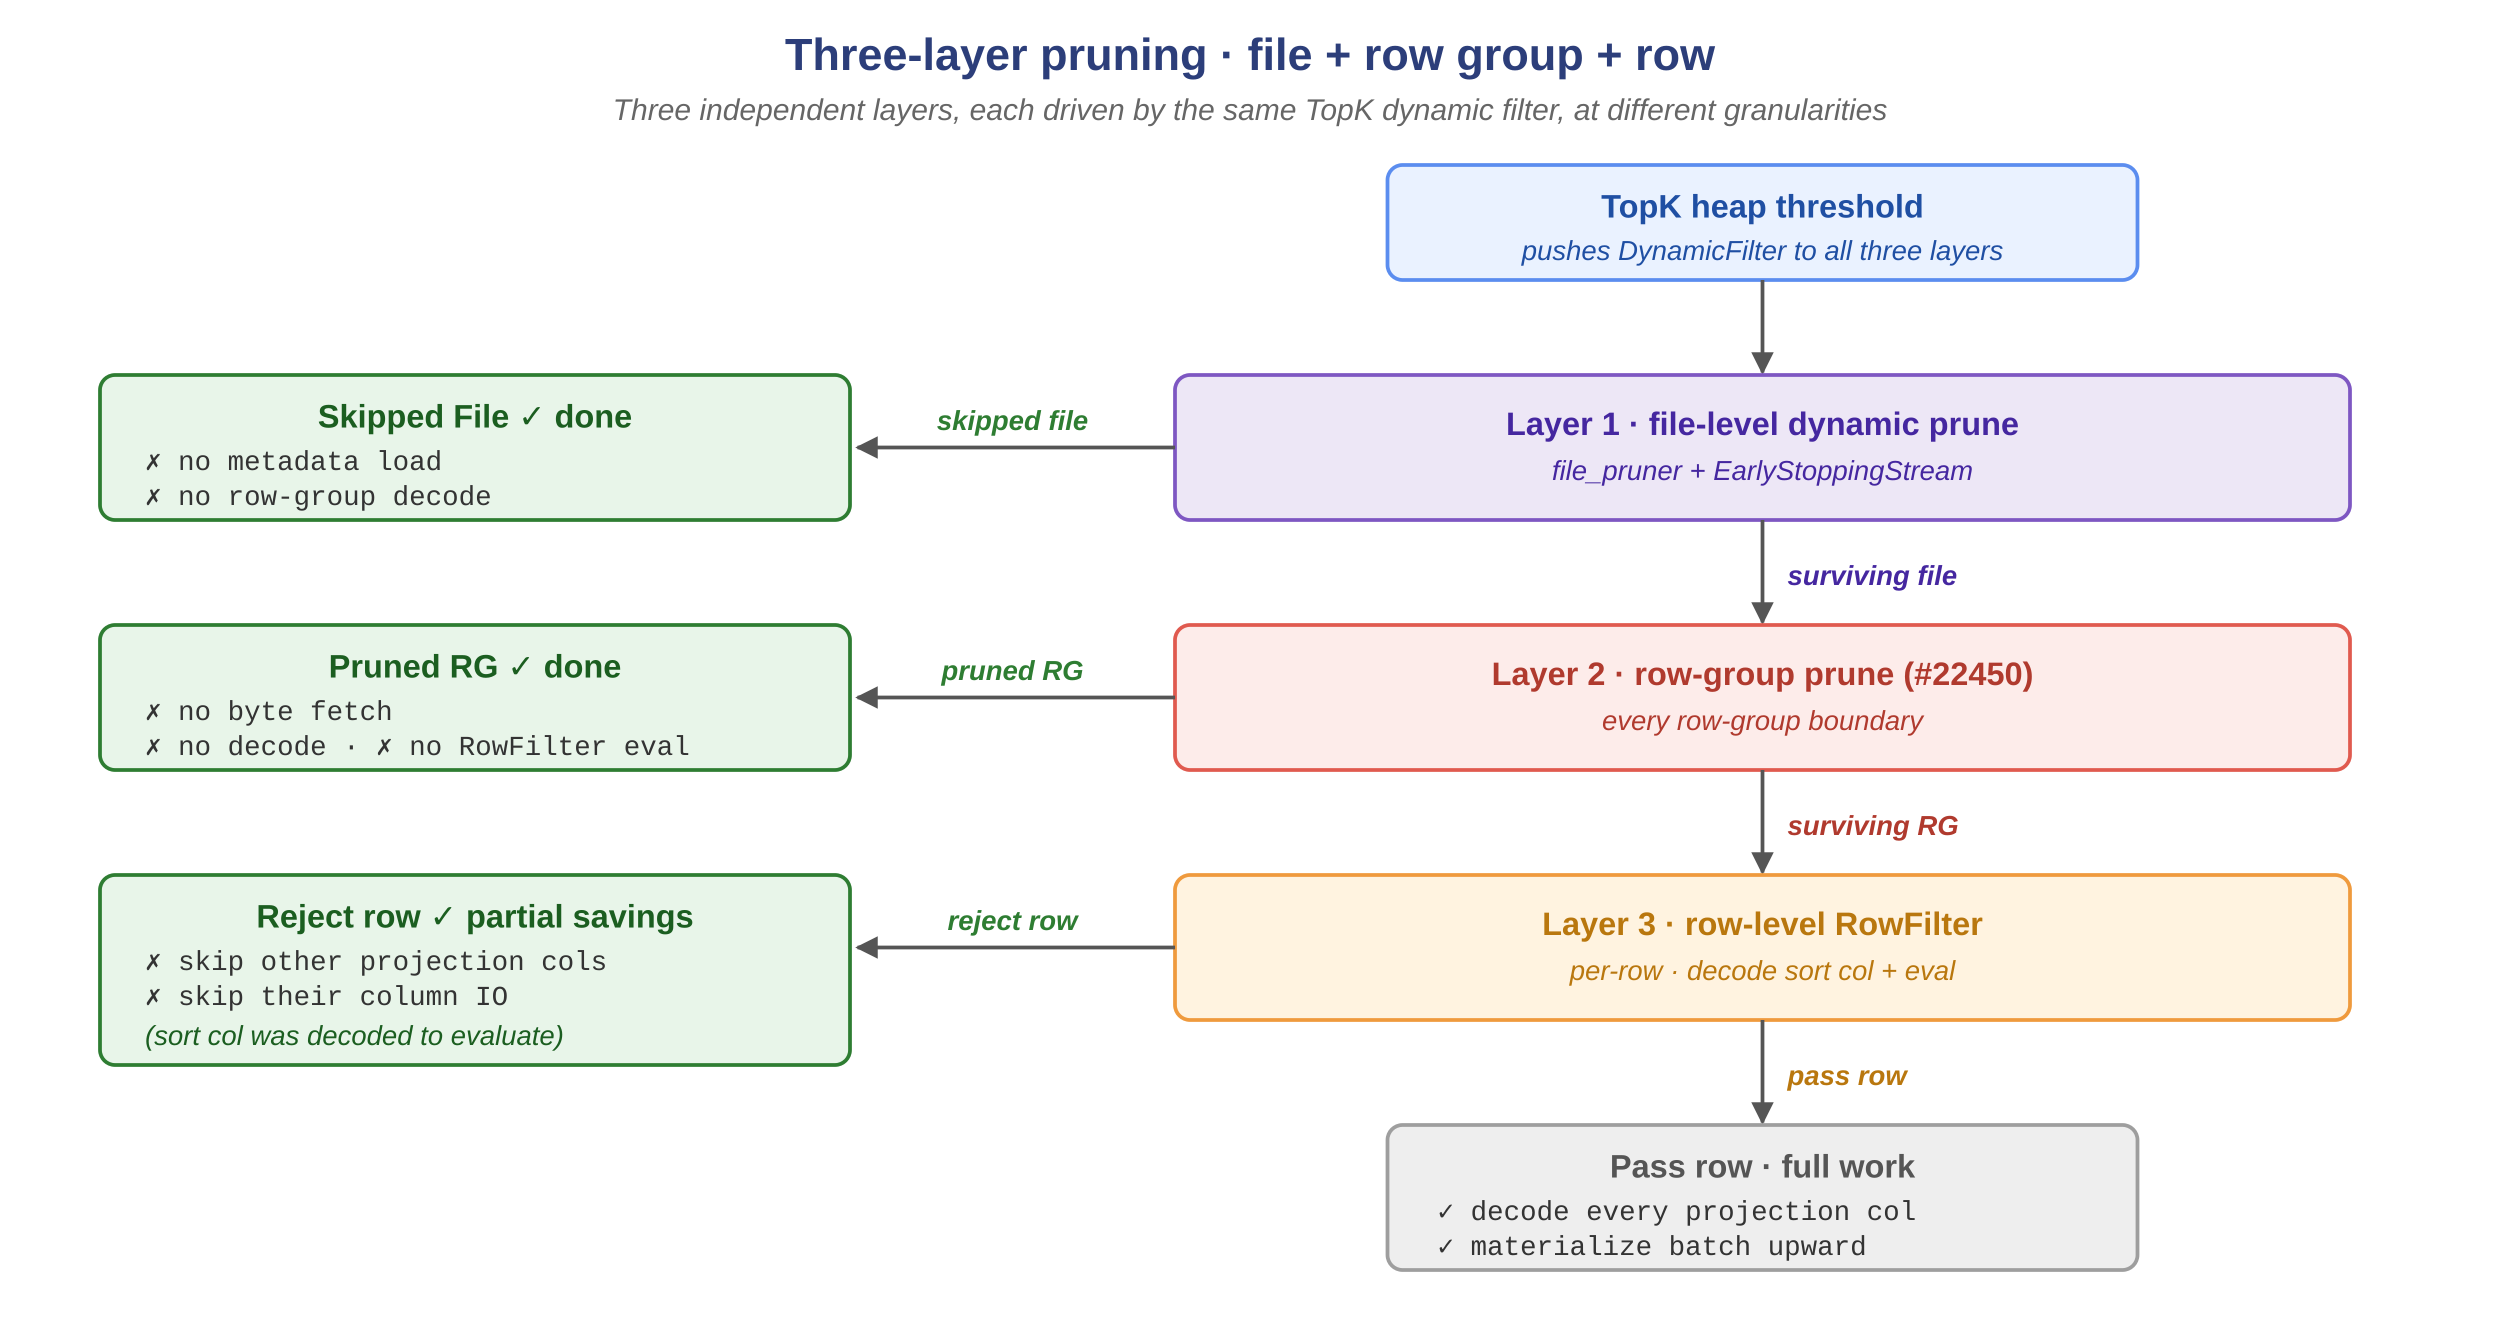
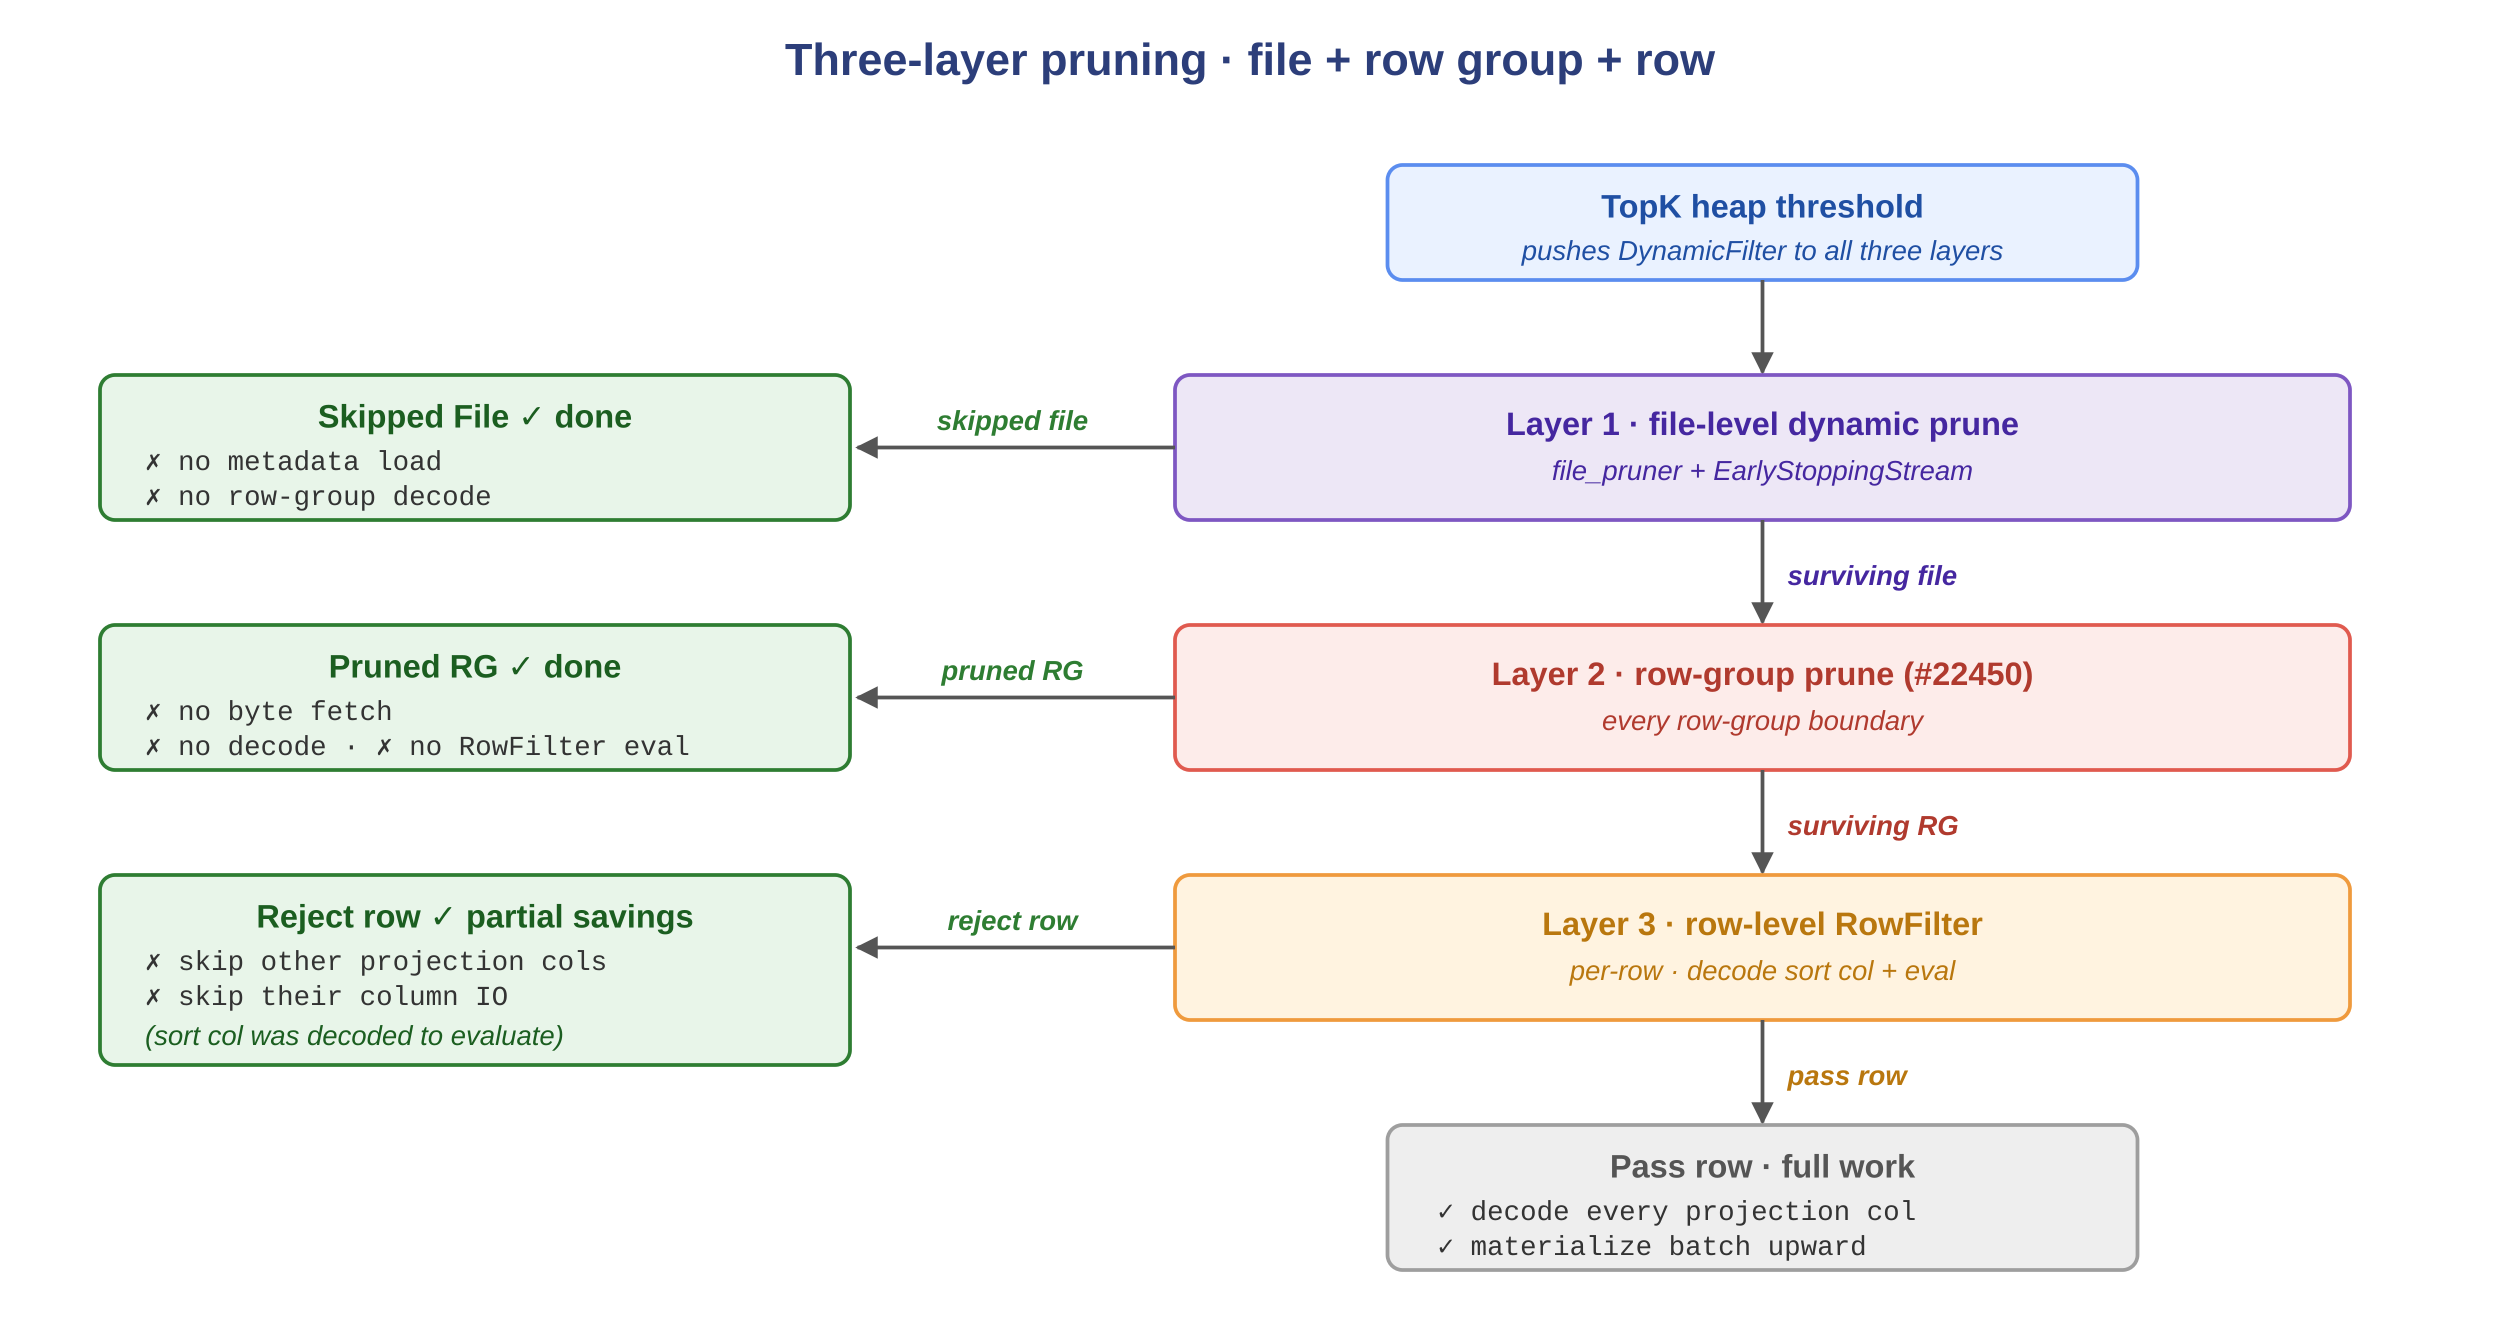
<svg xmlns="http://www.w3.org/2000/svg" viewBox="0 0 1000 530">
  <style>
    text { font-family: 'Segoe UI', Arial, sans-serif; }
    .title   { font-size: 18px; font-weight: 700; fill: #2c3e7a; }
    .subtitle{ font-size: 12px; font-style: italic; fill: #666; }
    .hdr     { font-size: 13px; font-weight: 700; }
    .sub     { font-size: 11px; font-style: italic; }
    .code    { font-size: 11px; font-family: 'Courier New', monospace; fill: #333; }
    .edge    { font-size: 11px; font-style: italic; font-weight: 700; }
    .spine   { font-size: 11px; font-style: italic; font-weight: 700; }
    .arrow   { fill: none; stroke: #555; stroke-width: 1.5; marker-end: url(#arr); }
  </style>
  <defs>
    <marker id="arr" viewBox="0 0 10 10" refX="9" refY="5" markerWidth="6" markerHeight="6" orient="auto">
      <path d="M0,0 L10,5 L0,10 Z" fill="#555" />
    </marker>
  </defs>
-   <text class="title" x="500" y="28" text-anchor="middle">Three-layer pruning · file + row group + row</text>
-   <text class="subtitle" x="500" y="48" text-anchor="middle">Three independent layers, each driven by the same TopK dynamic filter, at different granularities</text>
+   <text class="title" x="500" y="30" text-anchor="middle">Three-layer pruning · file + row group + row</text>
  <rect x="555" y="66" width="300" height="46" rx="6" fill="#eaf2ff" stroke="#5b8def" stroke-width="1.5" />
  <text class="hdr" x="705" y="87" text-anchor="middle" fill="#1f4fa3">TopK heap threshold</text>
  <text class="sub" x="705" y="104" text-anchor="middle" fill="#1f4fa3">pushes DynamicFilter to all three layers</text>
  <line class="arrow" x1="705" y1="112" x2="705" y2="149" />
  <rect x="470" y="150" width="470" height="58" rx="6" fill="#ede7f6" stroke="#7e57c2" stroke-width="1.5" />
  <text class="hdr" x="705" y="174" text-anchor="middle" fill="#4527a0">Layer 1 · file-level dynamic prune</text>
  <text class="sub" x="705" y="192" text-anchor="middle" fill="#4527a0">file_pruner + EarlyStoppingStream</text>
  <text class="edge" x="405" y="172" text-anchor="middle" fill="#2e7d32">skipped file</text>
  <line class="arrow" x1="470" y1="179" x2="343" y2="179" />
  <rect x="40" y="150" width="300" height="58" rx="6" fill="#e8f5e9" stroke="#2e7d32" stroke-width="1.5" />
  <text class="hdr" x="190" y="171" text-anchor="middle" fill="#1b5e20">Skipped File ✓ done</text>
  <text class="code" x="58" y="188">✗ no metadata load</text>
  <text class="code" x="58" y="202">✗ no row-group decode</text>
  <text class="spine" x="715" y="234" text-anchor="start" fill="#4527a0">surviving file</text>
  <line class="arrow" x1="705" y1="208" x2="705" y2="249" />
  <rect x="470" y="250" width="470" height="58" rx="6" fill="#fdecea" stroke="#e05a4f" stroke-width="1.5" />
  <text class="hdr" x="705" y="274" text-anchor="middle" fill="#b03a2e">Layer 2 · row-group prune (#22450)</text>
  <text class="sub" x="705" y="292" text-anchor="middle" fill="#b03a2e">every row-group boundary</text>
  <text class="edge" x="405" y="272" text-anchor="middle" fill="#2e7d32">pruned RG</text>
  <line class="arrow" x1="470" y1="279" x2="343" y2="279" />
  <rect x="40" y="250" width="300" height="58" rx="6" fill="#e8f5e9" stroke="#2e7d32" stroke-width="1.5" />
  <text class="hdr" x="190" y="271" text-anchor="middle" fill="#1b5e20">Pruned RG ✓ done</text>
  <text class="code" x="58" y="288">✗ no byte fetch</text>
  <text class="code" x="58" y="302">✗ no decode · ✗ no RowFilter eval</text>
  <text class="spine" x="715" y="334" text-anchor="start" fill="#b03a2e">surviving RG</text>
  <line class="arrow" x1="705" y1="308" x2="705" y2="349" />
  <rect x="470" y="350" width="470" height="58" rx="6" fill="#fff3e0" stroke="#ef9a3d" stroke-width="1.5" />
  <text class="hdr" x="705" y="374" text-anchor="middle" fill="#b9770e">Layer 3 · row-level RowFilter</text>
  <text class="sub" x="705" y="392" text-anchor="middle" fill="#b9770e">per-row · decode sort col + eval</text>
  <text class="edge" x="405" y="372" text-anchor="middle" fill="#2e7d32">reject row</text>
  <line class="arrow" x1="470" y1="379" x2="343" y2="379" />
  <rect x="40" y="350" width="300" height="76" rx="6" fill="#e8f5e9" stroke="#2e7d32" stroke-width="1.5" />
  <text class="hdr" x="190" y="371" text-anchor="middle" fill="#1b5e20">Reject row ✓ partial savings</text>
  <text class="code" x="58" y="388">✗ skip other projection cols</text>
  <text class="code" x="58" y="402">✗ skip their column IO</text>
  <text class="sub" x="58" y="418" fill="#1b5e20">(sort col was decoded to evaluate)</text>
  <text class="spine" x="715" y="434" text-anchor="start" fill="#b9770e">pass row</text>
  <line class="arrow" x1="705" y1="408" x2="705" y2="449" />
  <rect x="555" y="450" width="300" height="58" rx="6" fill="#eeeeee" stroke="#9e9e9e" stroke-width="1.5" />
  <text class="hdr" x="705" y="471" text-anchor="middle" fill="#555">Pass row · full work</text>
  <text class="code" x="575" y="488">✓ decode every projection col</text>
  <text class="code" x="575" y="502">✓ materialize batch upward</text>
</svg>
